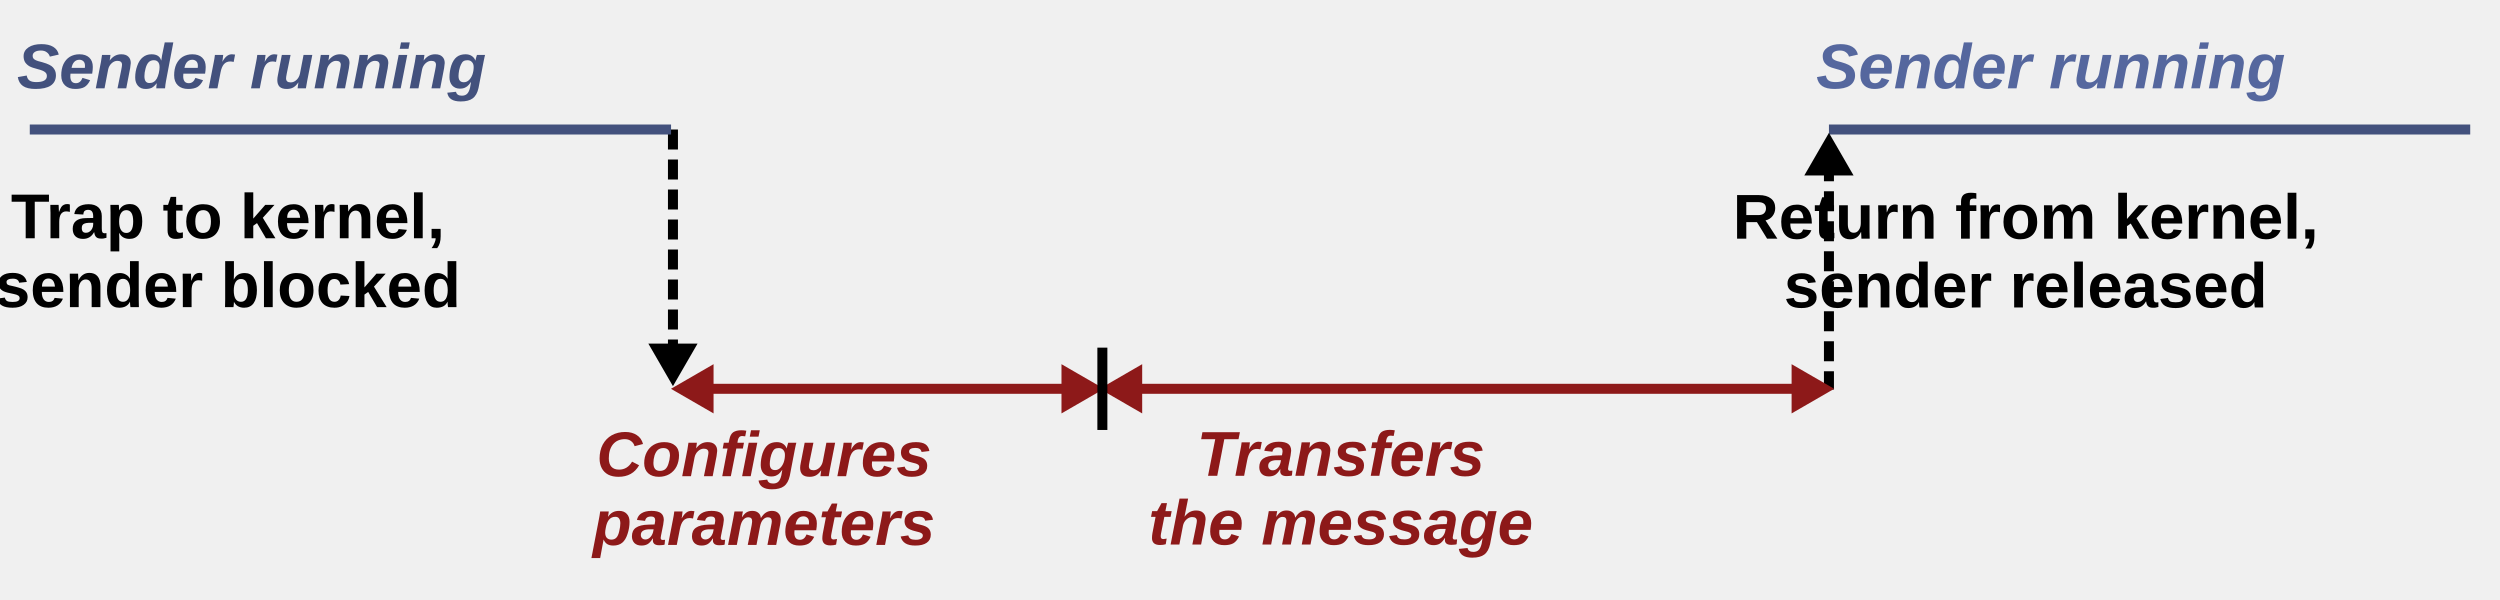
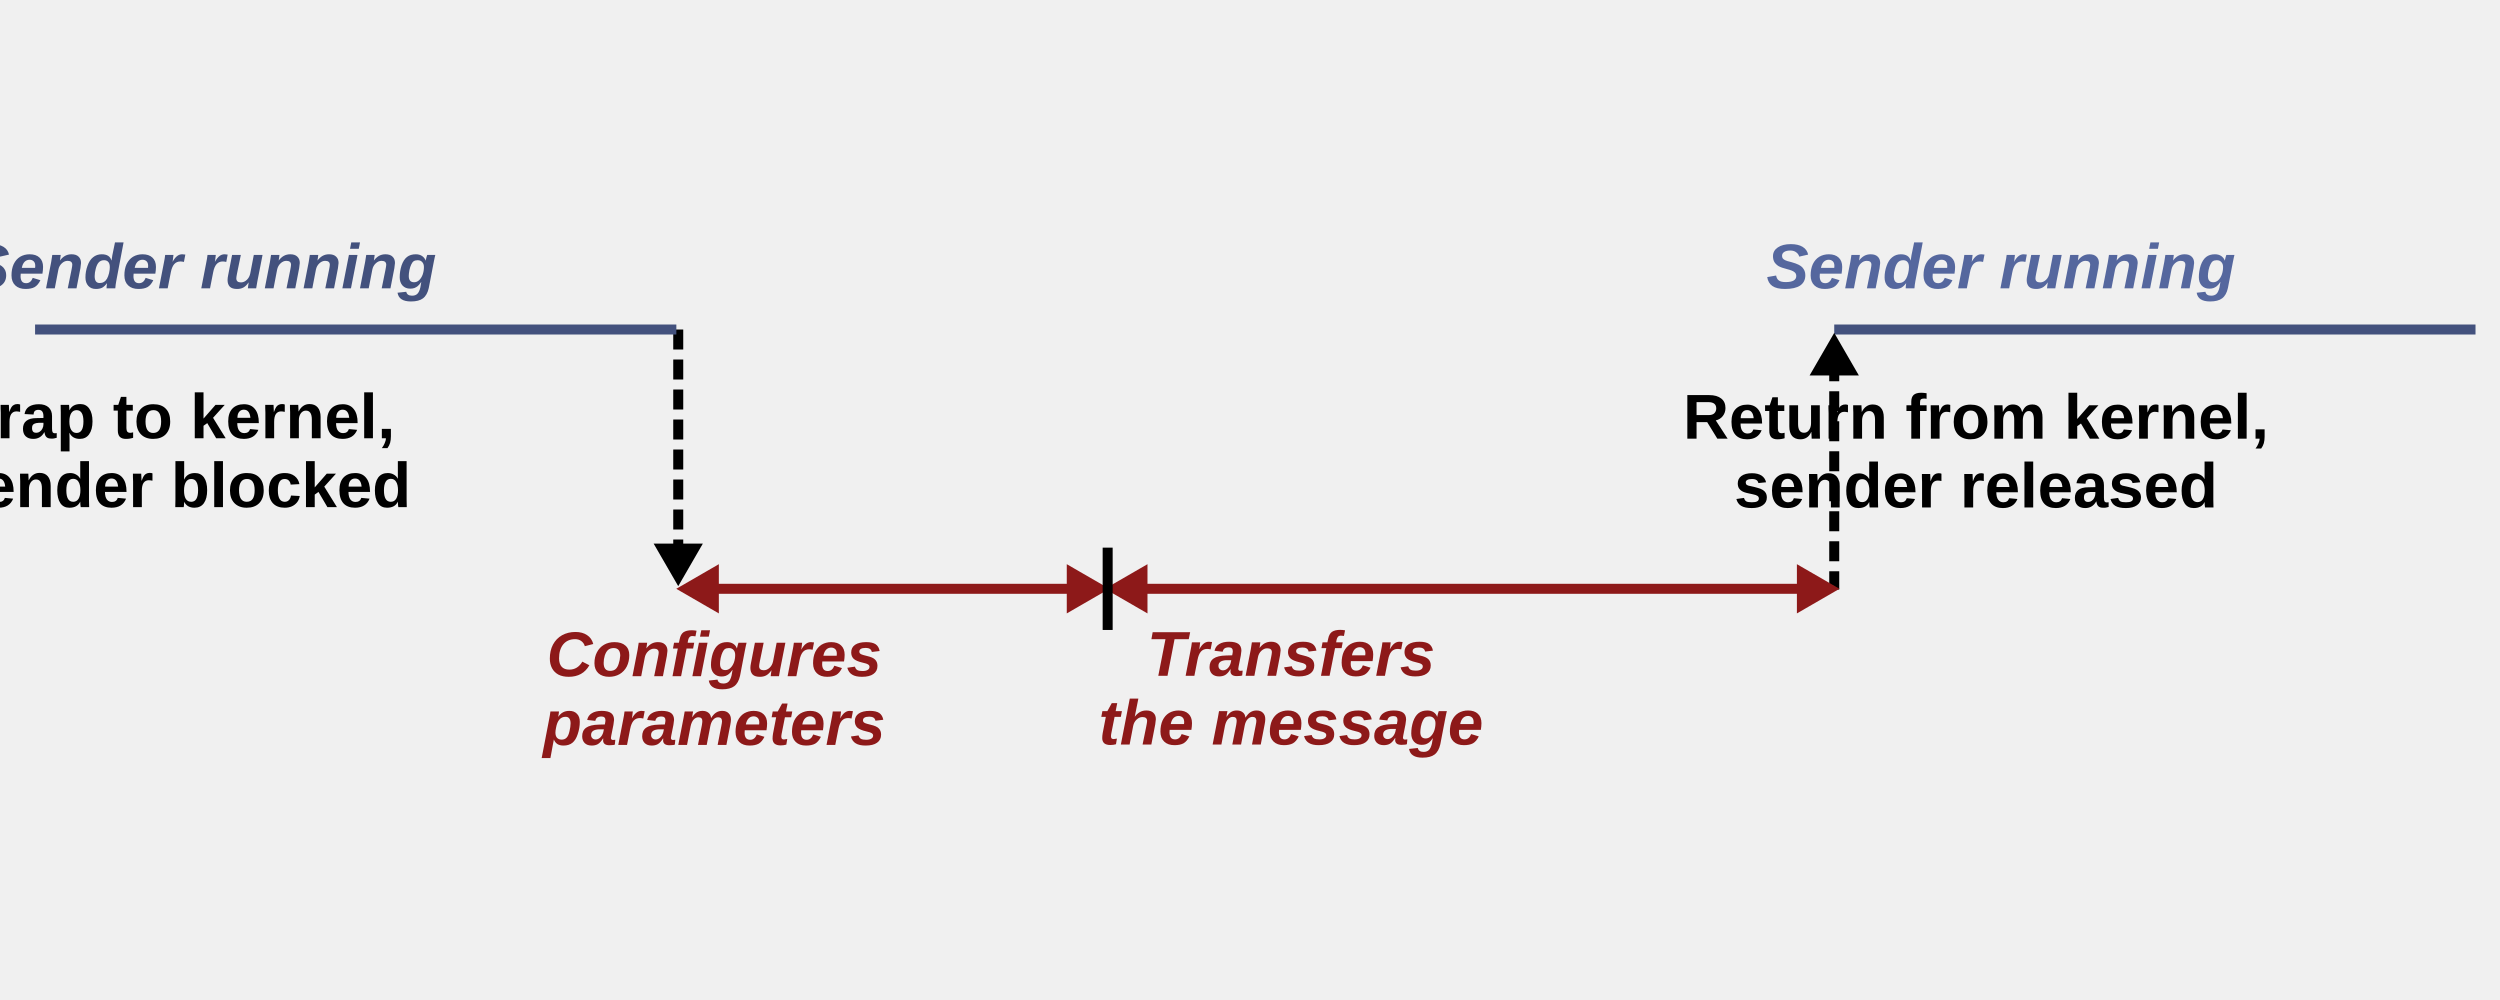
- <svg xmlns="http://www.w3.org/2000/svg" xmlns:ns1="http://www.openswatchbook.org/uri/2009/osb" width="250mm" height="60mm" viewBox="0 0 250 60" version="1.1" id="svg8">
+ <svg xmlns="http://www.w3.org/2000/svg" xmlns:ns1="http://www.openswatchbook.org/uri/2009/osb" width="250mm" height="100mm" viewBox="0 0 250 100" version="1.1" id="svg8">
  <defs id="defs2">
    <marker orient="auto" refY="0" refX="0" id="marker1073" style="overflow:visible">
      <path id="path1071" d="M 5.77,0 -2.88,5 V -5 Z" style="fill:#000000;fill-opacity:1;fill-rule:evenodd;stroke:#000000;stroke-width:1pt;stroke-opacity:1" transform="scale(-0.4)" />
    </marker>
    <marker orient="auto" refY="0" refX="0" id="marker2450" style="overflow:visible">
      <path id="path2448" d="M 5.77,0 -2.88,5 V -5 Z" style="fill:#8d1919;fill-opacity:1;fill-rule:evenodd;stroke:#8d1919;stroke-width:1pt;stroke-opacity:1" transform="scale(0.4)" />
    </marker>
    <marker orient="auto" refY="0" refX="0" id="marker2446" style="overflow:visible">
      <path id="path2444" d="M 5.77,0 -2.88,5 V -5 Z" style="fill:#8d1919;fill-opacity:1;fill-rule:evenodd;stroke:#8d1919;stroke-width:1pt;stroke-opacity:1" transform="scale(-0.4)" />
    </marker>
    <marker style="overflow:visible" id="marker2438" refX="0" refY="0" orient="auto">
      <path transform="scale(0.4)" style="fill:#000000;fill-opacity:1;fill-rule:evenodd;stroke:#000000;stroke-width:1pt;stroke-opacity:1" d="M 5.77,0 -2.88,5 V -5 Z" id="path2436" />
    </marker>
    <marker style="overflow:visible" id="marker2372" refX="0" refY="0" orient="auto">
      <path transform="scale(0.4)" style="fill:#000000;fill-opacity:1;fill-rule:evenodd;stroke:#000000;stroke-width:1pt;stroke-opacity:1" d="M 5.77,0 -2.88,5 V -5 Z" id="path2370" />
    </marker>
    <marker style="overflow:visible" id="marker2342" refX="0" refY="0" orient="auto">
      <path transform="scale(0.4)" style="fill:#8d1919;fill-opacity:1;fill-rule:evenodd;stroke:#8d1919;stroke-width:1pt;stroke-opacity:1" d="M 5.77,0 -2.88,5 V -5 Z" id="path2340" />
    </marker>
    <marker style="overflow:visible" id="marker2338" refX="0" refY="0" orient="auto">
      <path transform="scale(-0.4)" style="fill:#8d1919;fill-opacity:1;fill-rule:evenodd;stroke:#8d1919;stroke-width:1pt;stroke-opacity:1" d="M 5.77,0 -2.88,5 V -5 Z" id="path2336" />
    </marker>
    <marker orient="auto" refY="0" refX="0" id="marker2304" style="overflow:visible">
      <path id="path2302" d="M 5.77,0 -2.88,5 V -5 Z" style="fill:#8d1919;fill-opacity:1;fill-rule:evenodd;stroke:#8d1919;stroke-width:1pt;stroke-opacity:1" transform="scale(0.4)" />
    </marker>
    <marker orient="auto" refY="0" refX="0" id="marker2300" style="overflow:visible">
      <path id="path2298" d="M 5.77,0 -2.88,5 V -5 Z" style="fill:#8d1919;fill-opacity:1;fill-rule:evenodd;stroke:#8d1919;stroke-width:1pt;stroke-opacity:1" transform="scale(-0.4)" />
    </marker>
    <marker orient="auto" refY="0" refX="0" id="TriangleInM" style="overflow:visible">
      <path id="path2118" d="M 5.77,0 -2.88,5 V -5 Z" style="fill:#000000;fill-opacity:1;fill-rule:evenodd;stroke:#000000;stroke-width:1pt;stroke-opacity:1" transform="scale(-0.4)" />
    </marker>
    <marker style="overflow:visible" id="marker2268" refX="0" refY="0" orient="auto">
      <path transform="scale(0.4)" style="fill:#000000;fill-opacity:1;fill-rule:evenodd;stroke:#000000;stroke-width:1pt;stroke-opacity:1" d="M 5.77,0 -2.88,5 V -5 Z" id="path2266" />
    </marker>
    <marker orient="auto" refY="0" refX="0" id="TriangleOutM" style="overflow:visible">
      <path id="path2127" d="M 5.77,0 -2.88,5 V -5 Z" style="fill:#000000;fill-opacity:1;fill-rule:evenodd;stroke:#000000;stroke-width:1pt;stroke-opacity:1" transform="scale(0.4)" />
    </marker>
    <marker orient="auto" refY="0" refX="0" id="TriangleOutS" style="overflow:visible">
      <path id="path2130" d="M 5.77,0 -2.88,5 V -5 Z" style="fill:#000000;fill-opacity:1;fill-rule:evenodd;stroke:#000000;stroke-width:1pt;stroke-opacity:1" transform="scale(0.2)" />
    </marker>
    <marker orient="auto" refY="0" refX="0" id="EmptyTriangleOutL" style="overflow:visible">
      <path id="path2142" d="M 5.77,0 -2.88,5 V -5 Z" style="fill:#ffffff;fill-rule:evenodd;stroke:#000000;stroke-width:1pt;stroke-opacity:1" transform="matrix(0.8,0,0,0.8,-4.8,0)" />
    </marker>
    <linearGradient id="linearGradient9526" ns1:paint="solid">
      <stop style="stop-color:#ffffff;stop-opacity:1;" offset="0" id="stop9524" />
    </linearGradient>
    <marker style="overflow:visible" id="marker8080" refX="0" refY="0" orient="auto">
      <path transform="scale(0.8)" style="fill:#000000;fill-opacity:1;fill-rule:evenodd;stroke:#000000;stroke-width:1pt;stroke-opacity:1" d="M 5.77,0 -2.88,5 V -5 Z" id="path8078" />
    </marker>
    <marker style="overflow:visible" id="marker7624" refX="0" refY="0" orient="auto">
      <path transform="scale(0.8)" style="fill:#000000;fill-opacity:1;fill-rule:evenodd;stroke:#000000;stroke-width:1pt;stroke-opacity:1" d="M 5.77,0 -2.88,5 V -5 Z" id="path7622" />
    </marker>
    <marker orient="auto" refY="0" refX="0" id="Arrow2Lend" style="overflow:visible">
      <path id="path5519" style="fill:#000000;fill-opacity:1;fill-rule:evenodd;stroke:#000000;stroke-width:0.625;stroke-linejoin:round;stroke-opacity:1" d="M 8.719,4.034 -2.207,0.016 8.719,-4.002 c -1.745,2.372 -1.735,5.617 -6e-7,8.035 z" transform="matrix(-1.1,0,0,-1.1,-1.1,0)" />
    </marker>
    <marker orient="auto" refY="0" refX="0" id="Arrow1Lstart" style="overflow:visible">
      <path id="path5498" d="M 0,0 5,-5 -12.5,0 5,5 Z" style="fill:#000000;fill-opacity:1;fill-rule:evenodd;stroke:#000000;stroke-width:1pt;stroke-opacity:1" transform="matrix(0.8,0,0,0.8,10,0)" />
    </marker>
    <marker orient="auto" refY="0" refX="0" id="Arrow1Lend" style="overflow:visible">
      <path id="path5501" d="M 0,0 5,-5 -12.5,0 5,5 Z" style="fill:#000000;fill-opacity:1;fill-rule:evenodd;stroke:#000000;stroke-width:1pt;stroke-opacity:1" transform="matrix(-0.8,0,0,-0.8,-10,0)" />
    </marker>
    <linearGradient id="linearGradient4715" ns1:paint="solid">
      <stop style="stop-color:#000000;stop-opacity:1;" offset="0" id="stop4713" />
    </linearGradient>
    <linearGradient id="linearGradient4709" ns1:paint="solid">
      <stop style="stop-color:#000000;stop-opacity:1;" offset="0" id="stop4707" />
    </linearGradient>
    <linearGradient id="linearGradient4703" ns1:paint="solid">
      <stop style="stop-color:#000000;stop-opacity:1;" offset="0" id="stop4701" />
    </linearGradient>
    <linearGradient id="linearGradient4627" ns1:paint="solid">
      <stop style="stop-color:#000000;stop-opacity:1;" offset="0" id="stop4625" />
    </linearGradient>
  </defs>
-   <g id="layer1" transform="translate(0,-237)">
-     <g id="g2611" transform="translate(52.5,35.27918)">
-       <path id="path1980" d="M 14.795,214.672 V 237.497" style="fill:none;stroke:#000000;stroke-width:1;stroke-linecap:butt;stroke-linejoin:miter;stroke-miterlimit:4;stroke-dasharray:2, 1;stroke-dashoffset:0;stroke-opacity:1;marker-end:url(#TriangleOutM)" />
-       <path style="fill:#8d1919;stroke:#8d1919;stroke-width:1;stroke-linecap:butt;stroke-linejoin:miter;stroke-miterlimit:4;stroke-dasharray:none;stroke-opacity:1;marker-start:url(#marker2300);marker-end:url(#marker2304)" d="m 17.437,240.601 h 37.63" id="path2250" />
-       <text xml:space="preserve" style="font-style:normal;font-weight:normal;font-size:10.583px;line-height:1.25;font-family:sans-serif;letter-spacing:0px;word-spacing:0px;fill:#55679e;fill-opacity:1;stroke:none;stroke-width:0.265" x="162.21" y="210.551" id="text2260">
-         <tspan x="162.21" y="210.551" style="font-style:italic;font-variant:normal;font-weight:bold;font-stretch:normal;font-size:6.35px;font-family:Arial;-inkscape-font-specification:'Arial, Bold Italic';font-variant-ligatures:normal;font-variant-caps:normal;font-variant-numeric:normal;font-feature-settings:normal;text-align:center;writing-mode:lr-tb;text-anchor:middle;fill:#55679e;fill-opacity:1;stroke-width:0.265" id="tspan2258">Sender running</tspan>
-       </text>
-       <path style="fill:#43517d;stroke:#43517d;stroke-width:1;stroke-linecap:butt;stroke-linejoin:miter;stroke-miterlimit:4;stroke-dasharray:none;stroke-opacity:1" d="m 130.394,214.672 h 64.128" id="path2262" />
-       <path style="fill:none;stroke:#000000;stroke-width:1;stroke-linecap:butt;stroke-linejoin:miter;stroke-miterlimit:4;stroke-dasharray:2, 1;stroke-dashoffset:0;stroke-opacity:1;marker-start:url(#TriangleInM)" d="m 130.394,217.847 v 22.825" id="path2264" />
-       <g transform="translate(-0.5248783,-119.6548)" id="g2360">
-         <text xml:space="preserve" style="font-style:normal;font-weight:normal;font-size:10.583px;line-height:1.25;font-family:sans-serif;letter-spacing:0px;word-spacing:0px;fill:#000000;fill-opacity:1;stroke:none;stroke-width:0.265" x="-16.805" y="345.204" id="text2274">
-           <tspan x="-16.805" y="345.204" style="font-style:normal;font-variant:normal;font-weight:bold;font-stretch:normal;font-size:6.35px;font-family:Arial;-inkscape-font-specification:'Arial, Bold';font-variant-ligatures:normal;font-variant-caps:normal;font-variant-numeric:normal;font-feature-settings:normal;text-align:center;writing-mode:lr-tb;text-anchor:middle;fill:#000000;fill-opacity:1;stroke-width:0.265" id="tspan2276">Trap to kernel,</tspan>
-         </text>
-         <text id="text2282" y="352.083" x="-16.805" style="font-style:normal;font-weight:normal;font-size:10.583px;line-height:1.25;font-family:sans-serif;letter-spacing:0px;word-spacing:0px;fill:#000000;fill-opacity:1;stroke:none;stroke-width:0.265" xml:space="preserve">
-           <tspan id="tspan2280" style="font-style:normal;font-variant:normal;font-weight:bold;font-stretch:normal;font-size:6.35px;font-family:Arial;-inkscape-font-specification:'Arial, Bold';font-variant-ligatures:normal;font-variant-caps:normal;font-variant-numeric:normal;font-feature-settings:normal;text-align:center;writing-mode:lr-tb;text-anchor:middle;fill:#000000;fill-opacity:1;stroke-width:0.265" y="352.083" x="-16.805">sender blocked</tspan>
-         </text>
+   <g id="layer1" transform="translate(0,-197)">
+     <g id="g4316" transform="translate(0.5291662,-20)">
+       <g id="g1055">
+         <g id="g2611" transform="translate(52.5,35.27918)">
+           <path id="path1980" d="M 14.795,214.672 V 237.497" style="fill:none;stroke:#000000;stroke-width:1;stroke-linecap:butt;stroke-linejoin:miter;stroke-miterlimit:4;stroke-dasharray:2, 1;stroke-dashoffset:0;stroke-opacity:1;marker-end:url(#TriangleOutM)" />
+           <path style="fill:#8d1919;stroke:#8d1919;stroke-width:1;stroke-linecap:butt;stroke-linejoin:miter;stroke-miterlimit:4;stroke-dasharray:none;stroke-opacity:1;marker-start:url(#marker2300);marker-end:url(#marker2304)" d="m 17.437,240.601 h 37.63" id="path2250" />
+           <text xml:space="preserve" style="font-style:normal;font-weight:normal;font-size:10.583px;line-height:1.25;font-family:sans-serif;letter-spacing:0px;word-spacing:0px;fill:#55679e;fill-opacity:1;stroke:none;stroke-width:0.265" x="162.21" y="210.551" id="text2260">
+             <tspan x="162.21" y="210.551" style="font-style:italic;font-variant:normal;font-weight:bold;font-stretch:normal;font-size:6.35px;font-family:Arial;-inkscape-font-specification:'Arial, Bold Italic';font-variant-ligatures:normal;font-variant-caps:normal;font-variant-numeric:normal;font-feature-settings:normal;text-align:center;writing-mode:lr-tb;text-anchor:middle;fill:#55679e;fill-opacity:1;stroke-width:0.265" id="tspan2258">Sender running</tspan>
+           </text>
+           <path style="fill:#43517d;stroke:#43517d;stroke-width:1;stroke-linecap:butt;stroke-linejoin:miter;stroke-miterlimit:4;stroke-dasharray:none;stroke-opacity:1" d="m 130.394,214.672 h 64.128" id="path2262" />
+           <path style="fill:none;stroke:#000000;stroke-width:1;stroke-linecap:butt;stroke-linejoin:miter;stroke-miterlimit:4;stroke-dasharray:2, 1;stroke-dashoffset:0;stroke-opacity:1;marker-start:url(#TriangleInM)" d="m 130.394,217.847 v 22.825" id="path2264" />
+           <g transform="translate(-0.5248783,-119.6548)" id="g2360">
+             <text xml:space="preserve" style="font-style:normal;font-weight:normal;font-size:10.583px;line-height:1.25;font-family:sans-serif;letter-spacing:0px;word-spacing:0px;fill:#000000;fill-opacity:1;stroke:none;stroke-width:0.265" x="-16.805" y="345.204" id="text2274">
+               <tspan x="-16.805" y="345.204" style="font-style:normal;font-variant:normal;font-weight:bold;font-stretch:normal;font-size:6.35px;font-family:Arial;-inkscape-font-specification:'Arial, Bold';font-variant-ligatures:normal;font-variant-caps:normal;font-variant-numeric:normal;font-feature-settings:normal;text-align:center;writing-mode:lr-tb;text-anchor:middle;fill:#000000;fill-opacity:1;stroke-width:0.265" id="tspan2276">Trap to kernel,</tspan>
+             </text>
+             <text id="text2282" y="352.083" x="-16.805" style="font-style:normal;font-weight:normal;font-size:10.583px;line-height:1.25;font-family:sans-serif;letter-spacing:0px;word-spacing:0px;fill:#000000;fill-opacity:1;stroke:none;stroke-width:0.265" xml:space="preserve">
+               <tspan id="tspan2280" style="font-style:normal;font-variant:normal;font-weight:bold;font-stretch:normal;font-size:6.35px;font-family:Arial;-inkscape-font-specification:'Arial, Bold';font-variant-ligatures:normal;font-variant-caps:normal;font-variant-numeric:normal;font-feature-settings:normal;text-align:center;writing-mode:lr-tb;text-anchor:middle;fill:#000000;fill-opacity:1;stroke-width:0.265" y="352.083" x="-16.805">sender blocked</tspan>
+             </text>
+           </g>
+           <g transform="translate(2.134327,-122.2619)" id="g2366">
+             <text id="text2286" y="347.85" x="160.319" style="font-style:normal;font-weight:normal;font-size:10.583px;line-height:1.25;font-family:sans-serif;letter-spacing:0px;word-spacing:0px;fill:#000000;fill-opacity:1;stroke:none;stroke-width:0.265" xml:space="preserve">
+               <tspan id="tspan2284" style="font-style:normal;font-variant:normal;font-weight:bold;font-stretch:normal;font-size:6.35px;font-family:Arial;-inkscape-font-specification:'Arial, Bold';font-variant-ligatures:normal;font-variant-caps:normal;font-variant-numeric:normal;font-feature-settings:normal;text-align:center;writing-mode:lr-tb;text-anchor:middle;fill:#000000;fill-opacity:1;stroke-width:0.265" y="347.85" x="160.319">Return from kernel,</tspan>
+             </text>
+             <text xml:space="preserve" style="font-style:normal;font-weight:normal;font-size:10.583px;line-height:1.25;font-family:sans-serif;letter-spacing:0px;word-spacing:0px;fill:#000000;fill-opacity:1;stroke:none;stroke-width:0.265" x="160.319" y="354.729" id="text2290">
+               <tspan x="160.319" y="354.729" style="font-style:normal;font-variant:normal;font-weight:bold;font-stretch:normal;font-size:6.35px;font-family:Arial;-inkscape-font-specification:'Arial, Bold';font-variant-ligatures:normal;font-variant-caps:normal;font-variant-numeric:normal;font-feature-settings:normal;text-align:center;writing-mode:lr-tb;text-anchor:middle;fill:#000000;fill-opacity:1;stroke-width:0.265" id="tspan2288">sender released</tspan>
+             </text>
+           </g>
+           <text id="text2294" y="210.551" x="-17.706" style="font-style:normal;font-weight:normal;font-size:10.583px;line-height:1.25;font-family:sans-serif;letter-spacing:0px;word-spacing:0px;fill:#43517d;fill-opacity:1;stroke:none;stroke-width:0.265" xml:space="preserve">
+             <tspan id="tspan2292" style="font-style:italic;font-variant:normal;font-weight:bold;font-stretch:normal;font-size:6.35px;font-family:Arial;-inkscape-font-specification:'Arial, Bold Italic';font-variant-ligatures:normal;font-variant-caps:normal;font-variant-numeric:normal;font-feature-settings:normal;text-align:center;writing-mode:lr-tb;text-anchor:middle;fill:#43517d;fill-opacity:1;stroke-width:0.265" y="210.551" x="-17.706">Sender running</tspan>
+           </text>
+           <path id="path2296" d="M -49.522,214.672 H 14.606" style="fill:#43517d;stroke:#43517d;stroke-width:1;stroke-linecap:butt;stroke-linejoin:miter;stroke-miterlimit:4;stroke-dasharray:none;stroke-opacity:1" />
+           <g transform="translate(-6.91928,-100.9422)" id="g2348">
+             <text xml:space="preserve" style="font-style:normal;font-weight:normal;font-size:10.583px;line-height:1.25;font-family:sans-serif;letter-spacing:0px;word-spacing:0px;fill:#8d1919;fill-opacity:1;stroke:none;stroke-width:0.265" x="100.876" y="350.241" id="text2312">
+               <tspan x="100.876" y="350.241" style="font-style:italic;font-variant:normal;font-weight:bold;font-stretch:normal;font-size:6.35px;font-family:Arial;-inkscape-font-specification:'Arial, Bold Italic';font-variant-ligatures:normal;font-variant-caps:normal;font-variant-numeric:normal;font-feature-settings:normal;text-align:center;writing-mode:lr-tb;text-anchor:middle;fill:#8d1919;fill-opacity:1;stroke-width:0.265" id="tspan2310">Transfers</tspan>
+             </text>
+             <text id="text2316" y="357.12" x="100.876" style="font-style:normal;font-weight:normal;font-size:10.583px;line-height:1.25;font-family:sans-serif;letter-spacing:0px;word-spacing:0px;fill:#8d1919;fill-opacity:1;stroke:none;stroke-width:0.265" xml:space="preserve">
+               <tspan id="tspan2314" style="font-style:italic;font-variant:normal;font-weight:bold;font-stretch:normal;font-size:6.35px;font-family:Arial;-inkscape-font-specification:'Arial, Bold Italic';font-variant-ligatures:normal;font-variant-caps:normal;font-variant-numeric:normal;font-feature-settings:normal;text-align:center;writing-mode:lr-tb;text-anchor:middle;fill:#8d1919;fill-opacity:1;stroke-width:0.265" y="357.12" x="100.876">the message</tspan>
+             </text>
+           </g>
+           <g transform="translate(3.142021,-96.66851)" id="g2354">
+             <text id="text2328" y="346.007" x="33.143" style="font-style:normal;font-weight:normal;font-size:10.583px;line-height:1.25;font-family:sans-serif;letter-spacing:0px;word-spacing:0px;fill:#8d1919;fill-opacity:1;stroke:none;stroke-width:0.265" xml:space="preserve">
+               <tspan id="tspan2326" style="font-style:italic;font-variant:normal;font-weight:bold;font-stretch:normal;font-size:6.35px;font-family:Arial;-inkscape-font-specification:'Arial, Bold Italic';font-variant-ligatures:normal;font-variant-caps:normal;font-variant-numeric:normal;font-feature-settings:normal;text-align:center;writing-mode:lr-tb;text-anchor:middle;fill:#8d1919;fill-opacity:1;stroke-width:0.265" y="346.007" x="33.143">Configures</tspan>
+             </text>
+             <text xml:space="preserve" style="font-style:normal;font-weight:normal;font-size:10.583px;line-height:1.25;font-family:sans-serif;letter-spacing:0px;word-spacing:0px;fill:#8d1919;fill-opacity:1;stroke:none;stroke-width:0.265" x="33.143" y="352.886" id="text2332">
+               <tspan x="33.143" y="352.886" style="font-style:italic;font-variant:normal;font-weight:bold;font-stretch:normal;font-size:6.35px;font-family:Arial;-inkscape-font-specification:'Arial, Bold Italic';font-variant-ligatures:normal;font-variant-caps:normal;font-variant-numeric:normal;font-feature-settings:normal;text-align:center;writing-mode:lr-tb;text-anchor:middle;fill:#8d1919;fill-opacity:1;stroke-width:0.265" id="tspan2330">parameters</tspan>
+             </text>
+           </g>
+           <path id="path2334" d="M 60.3,240.601 H 128.079" style="fill:#8d1919;stroke:#8d1919;stroke-width:1;stroke-linecap:butt;stroke-linejoin:miter;stroke-miterlimit:4;stroke-dasharray:none;stroke-opacity:1;marker-start:url(#marker2338);marker-end:url(#marker2342)" />
+           <path style="fill:none;stroke:#000000;stroke-width:1;stroke-linecap:butt;stroke-linejoin:miter;stroke-miterlimit:4;stroke-dasharray:none;stroke-dashoffset:0;stroke-opacity:1" d="m 57.737,236.485 v 8.232" id="path2368" />
+         </g>
      </g>
-       <g transform="translate(2.134327,-122.2619)" id="g2366">
-         <text id="text2286" y="347.85" x="160.319" style="font-style:normal;font-weight:normal;font-size:10.583px;line-height:1.25;font-family:sans-serif;letter-spacing:0px;word-spacing:0px;fill:#000000;fill-opacity:1;stroke:none;stroke-width:0.265" xml:space="preserve">
-           <tspan id="tspan2284" style="font-style:normal;font-variant:normal;font-weight:bold;font-stretch:normal;font-size:6.35px;font-family:Arial;-inkscape-font-specification:'Arial, Bold';font-variant-ligatures:normal;font-variant-caps:normal;font-variant-numeric:normal;font-feature-settings:normal;text-align:center;writing-mode:lr-tb;text-anchor:middle;fill:#000000;fill-opacity:1;stroke-width:0.265" y="347.85" x="160.319">Return from kernel,</tspan>
-         </text>
-         <text xml:space="preserve" style="font-style:normal;font-weight:normal;font-size:10.583px;line-height:1.25;font-family:sans-serif;letter-spacing:0px;word-spacing:0px;fill:#000000;fill-opacity:1;stroke:none;stroke-width:0.265" x="160.319" y="354.729" id="text2290">
-           <tspan x="160.319" y="354.729" style="font-style:normal;font-variant:normal;font-weight:bold;font-stretch:normal;font-size:6.35px;font-family:Arial;-inkscape-font-specification:'Arial, Bold';font-variant-ligatures:normal;font-variant-caps:normal;font-variant-numeric:normal;font-feature-settings:normal;text-align:center;writing-mode:lr-tb;text-anchor:middle;fill:#000000;fill-opacity:1;stroke-width:0.265" id="tspan2288">sender released</tspan>
-         </text>
-       </g>
-       <text id="text2294" y="210.551" x="-17.706" style="font-style:normal;font-weight:normal;font-size:10.583px;line-height:1.25;font-family:sans-serif;letter-spacing:0px;word-spacing:0px;fill:#43517d;fill-opacity:1;stroke:none;stroke-width:0.265" xml:space="preserve">
-         <tspan id="tspan2292" style="font-style:italic;font-variant:normal;font-weight:bold;font-stretch:normal;font-size:6.35px;font-family:Arial;-inkscape-font-specification:'Arial, Bold Italic';font-variant-ligatures:normal;font-variant-caps:normal;font-variant-numeric:normal;font-feature-settings:normal;text-align:center;writing-mode:lr-tb;text-anchor:middle;fill:#43517d;fill-opacity:1;stroke-width:0.265" y="210.551" x="-17.706">Sender running</tspan>
-       </text>
-       <path id="path2296" d="M -49.522,214.672 H 14.606" style="fill:#43517d;stroke:#43517d;stroke-width:1;stroke-linecap:butt;stroke-linejoin:miter;stroke-miterlimit:4;stroke-dasharray:none;stroke-opacity:1" />
-       <g transform="translate(-6.91928,-100.9422)" id="g2348">
-         <text xml:space="preserve" style="font-style:normal;font-weight:normal;font-size:10.583px;line-height:1.25;font-family:sans-serif;letter-spacing:0px;word-spacing:0px;fill:#8d1919;fill-opacity:1;stroke:none;stroke-width:0.265" x="100.876" y="350.241" id="text2312">
-           <tspan x="100.876" y="350.241" style="font-style:italic;font-variant:normal;font-weight:bold;font-stretch:normal;font-size:6.35px;font-family:Arial;-inkscape-font-specification:'Arial, Bold Italic';font-variant-ligatures:normal;font-variant-caps:normal;font-variant-numeric:normal;font-feature-settings:normal;text-align:center;writing-mode:lr-tb;text-anchor:middle;fill:#8d1919;fill-opacity:1;stroke-width:0.265" id="tspan2310">Transfers</tspan>
-         </text>
-         <text id="text2316" y="357.12" x="100.876" style="font-style:normal;font-weight:normal;font-size:10.583px;line-height:1.25;font-family:sans-serif;letter-spacing:0px;word-spacing:0px;fill:#8d1919;fill-opacity:1;stroke:none;stroke-width:0.265" xml:space="preserve">
-           <tspan id="tspan2314" style="font-style:italic;font-variant:normal;font-weight:bold;font-stretch:normal;font-size:6.35px;font-family:Arial;-inkscape-font-specification:'Arial, Bold Italic';font-variant-ligatures:normal;font-variant-caps:normal;font-variant-numeric:normal;font-feature-settings:normal;text-align:center;writing-mode:lr-tb;text-anchor:middle;fill:#8d1919;fill-opacity:1;stroke-width:0.265" y="357.12" x="100.876">the message</tspan>
-         </text>
-       </g>
-       <g transform="translate(3.142021,-96.66851)" id="g2354">
-         <text id="text2328" y="346.007" x="33.143" style="font-style:normal;font-weight:normal;font-size:10.583px;line-height:1.25;font-family:sans-serif;letter-spacing:0px;word-spacing:0px;fill:#8d1919;fill-opacity:1;stroke:none;stroke-width:0.265" xml:space="preserve">
-           <tspan id="tspan2326" style="font-style:italic;font-variant:normal;font-weight:bold;font-stretch:normal;font-size:6.35px;font-family:Arial;-inkscape-font-specification:'Arial, Bold Italic';font-variant-ligatures:normal;font-variant-caps:normal;font-variant-numeric:normal;font-feature-settings:normal;text-align:center;writing-mode:lr-tb;text-anchor:middle;fill:#8d1919;fill-opacity:1;stroke-width:0.265" y="346.007" x="33.143">Configures</tspan>
-         </text>
-         <text xml:space="preserve" style="font-style:normal;font-weight:normal;font-size:10.583px;line-height:1.25;font-family:sans-serif;letter-spacing:0px;word-spacing:0px;fill:#8d1919;fill-opacity:1;stroke:none;stroke-width:0.265" x="33.143" y="352.886" id="text2332">
-           <tspan x="33.143" y="352.886" style="font-style:italic;font-variant:normal;font-weight:bold;font-stretch:normal;font-size:6.35px;font-family:Arial;-inkscape-font-specification:'Arial, Bold Italic';font-variant-ligatures:normal;font-variant-caps:normal;font-variant-numeric:normal;font-feature-settings:normal;text-align:center;writing-mode:lr-tb;text-anchor:middle;fill:#8d1919;fill-opacity:1;stroke-width:0.265" id="tspan2330">parameters</tspan>
-         </text>
-       </g>
-       <path id="path2334" d="M 60.3,240.601 H 128.079" style="fill:#8d1919;stroke:#8d1919;stroke-width:1;stroke-linecap:butt;stroke-linejoin:miter;stroke-miterlimit:4;stroke-dasharray:none;stroke-opacity:1;marker-start:url(#marker2338);marker-end:url(#marker2342)" />
-       <path style="fill:none;stroke:#000000;stroke-width:1;stroke-linecap:butt;stroke-linejoin:miter;stroke-miterlimit:4;stroke-dasharray:none;stroke-dashoffset:0;stroke-opacity:1" d="m 57.737,236.485 v 8.232" id="path2368" />
    </g>
  </g>
</svg>
